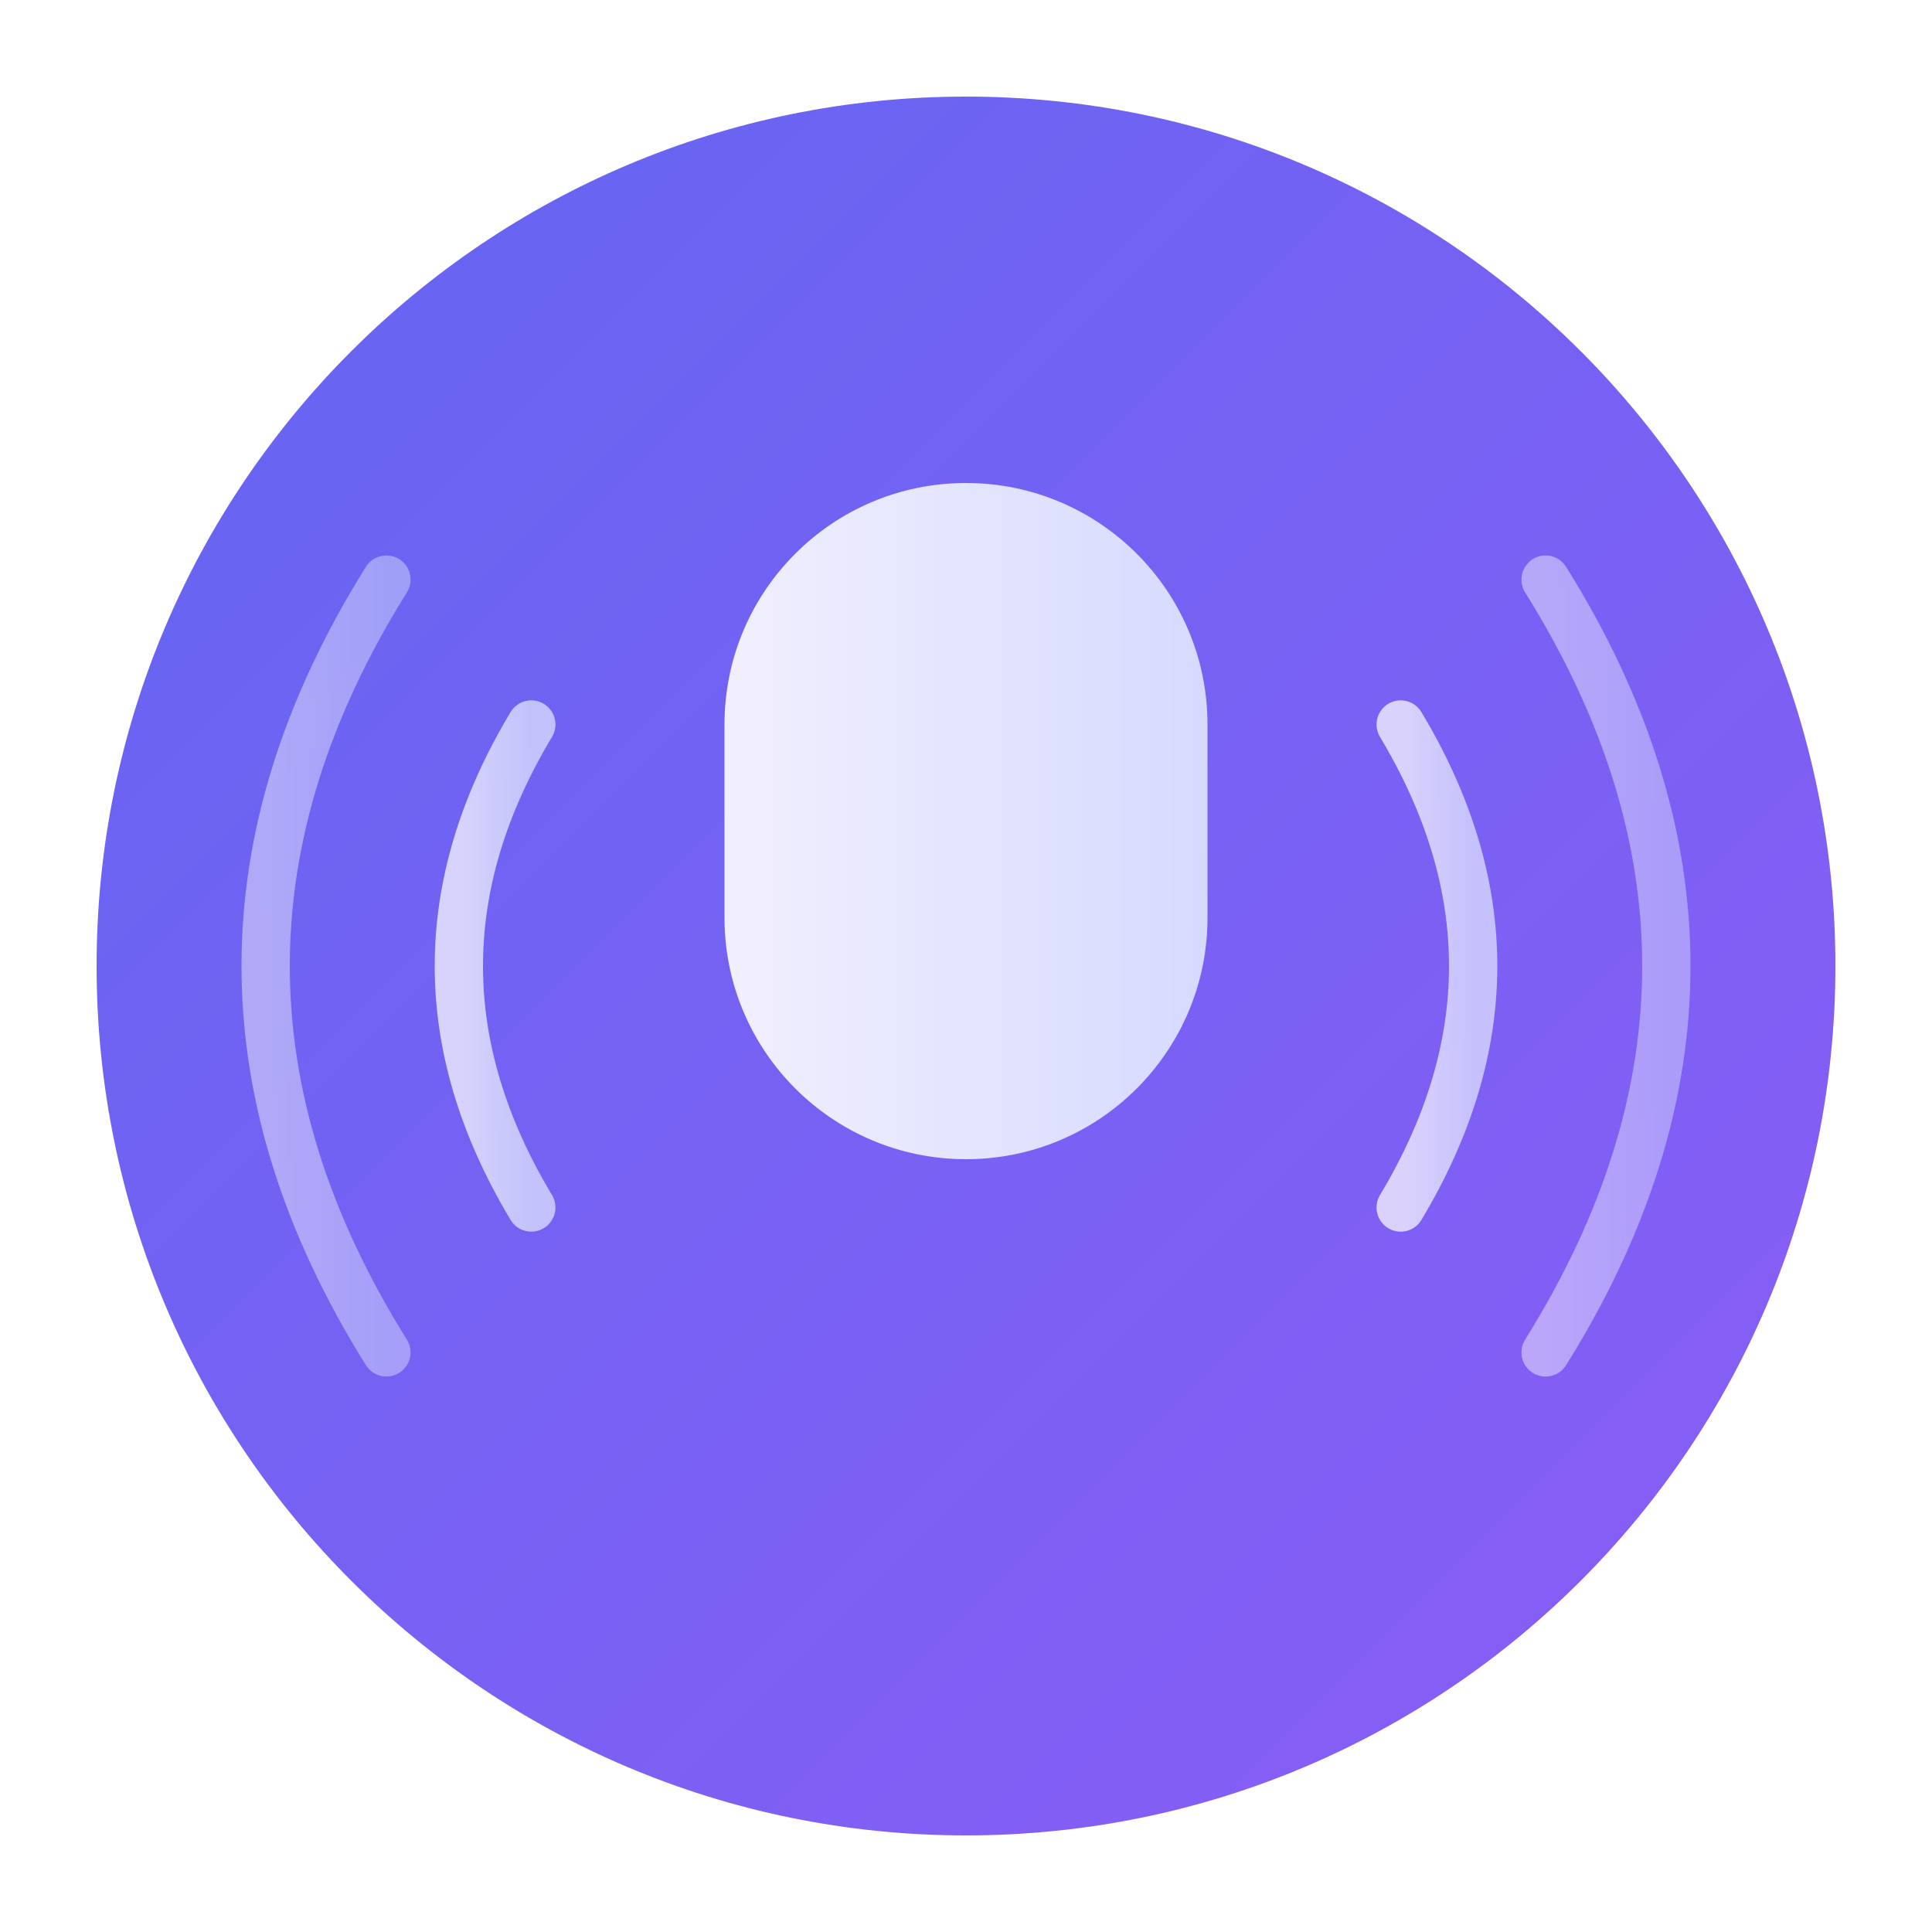
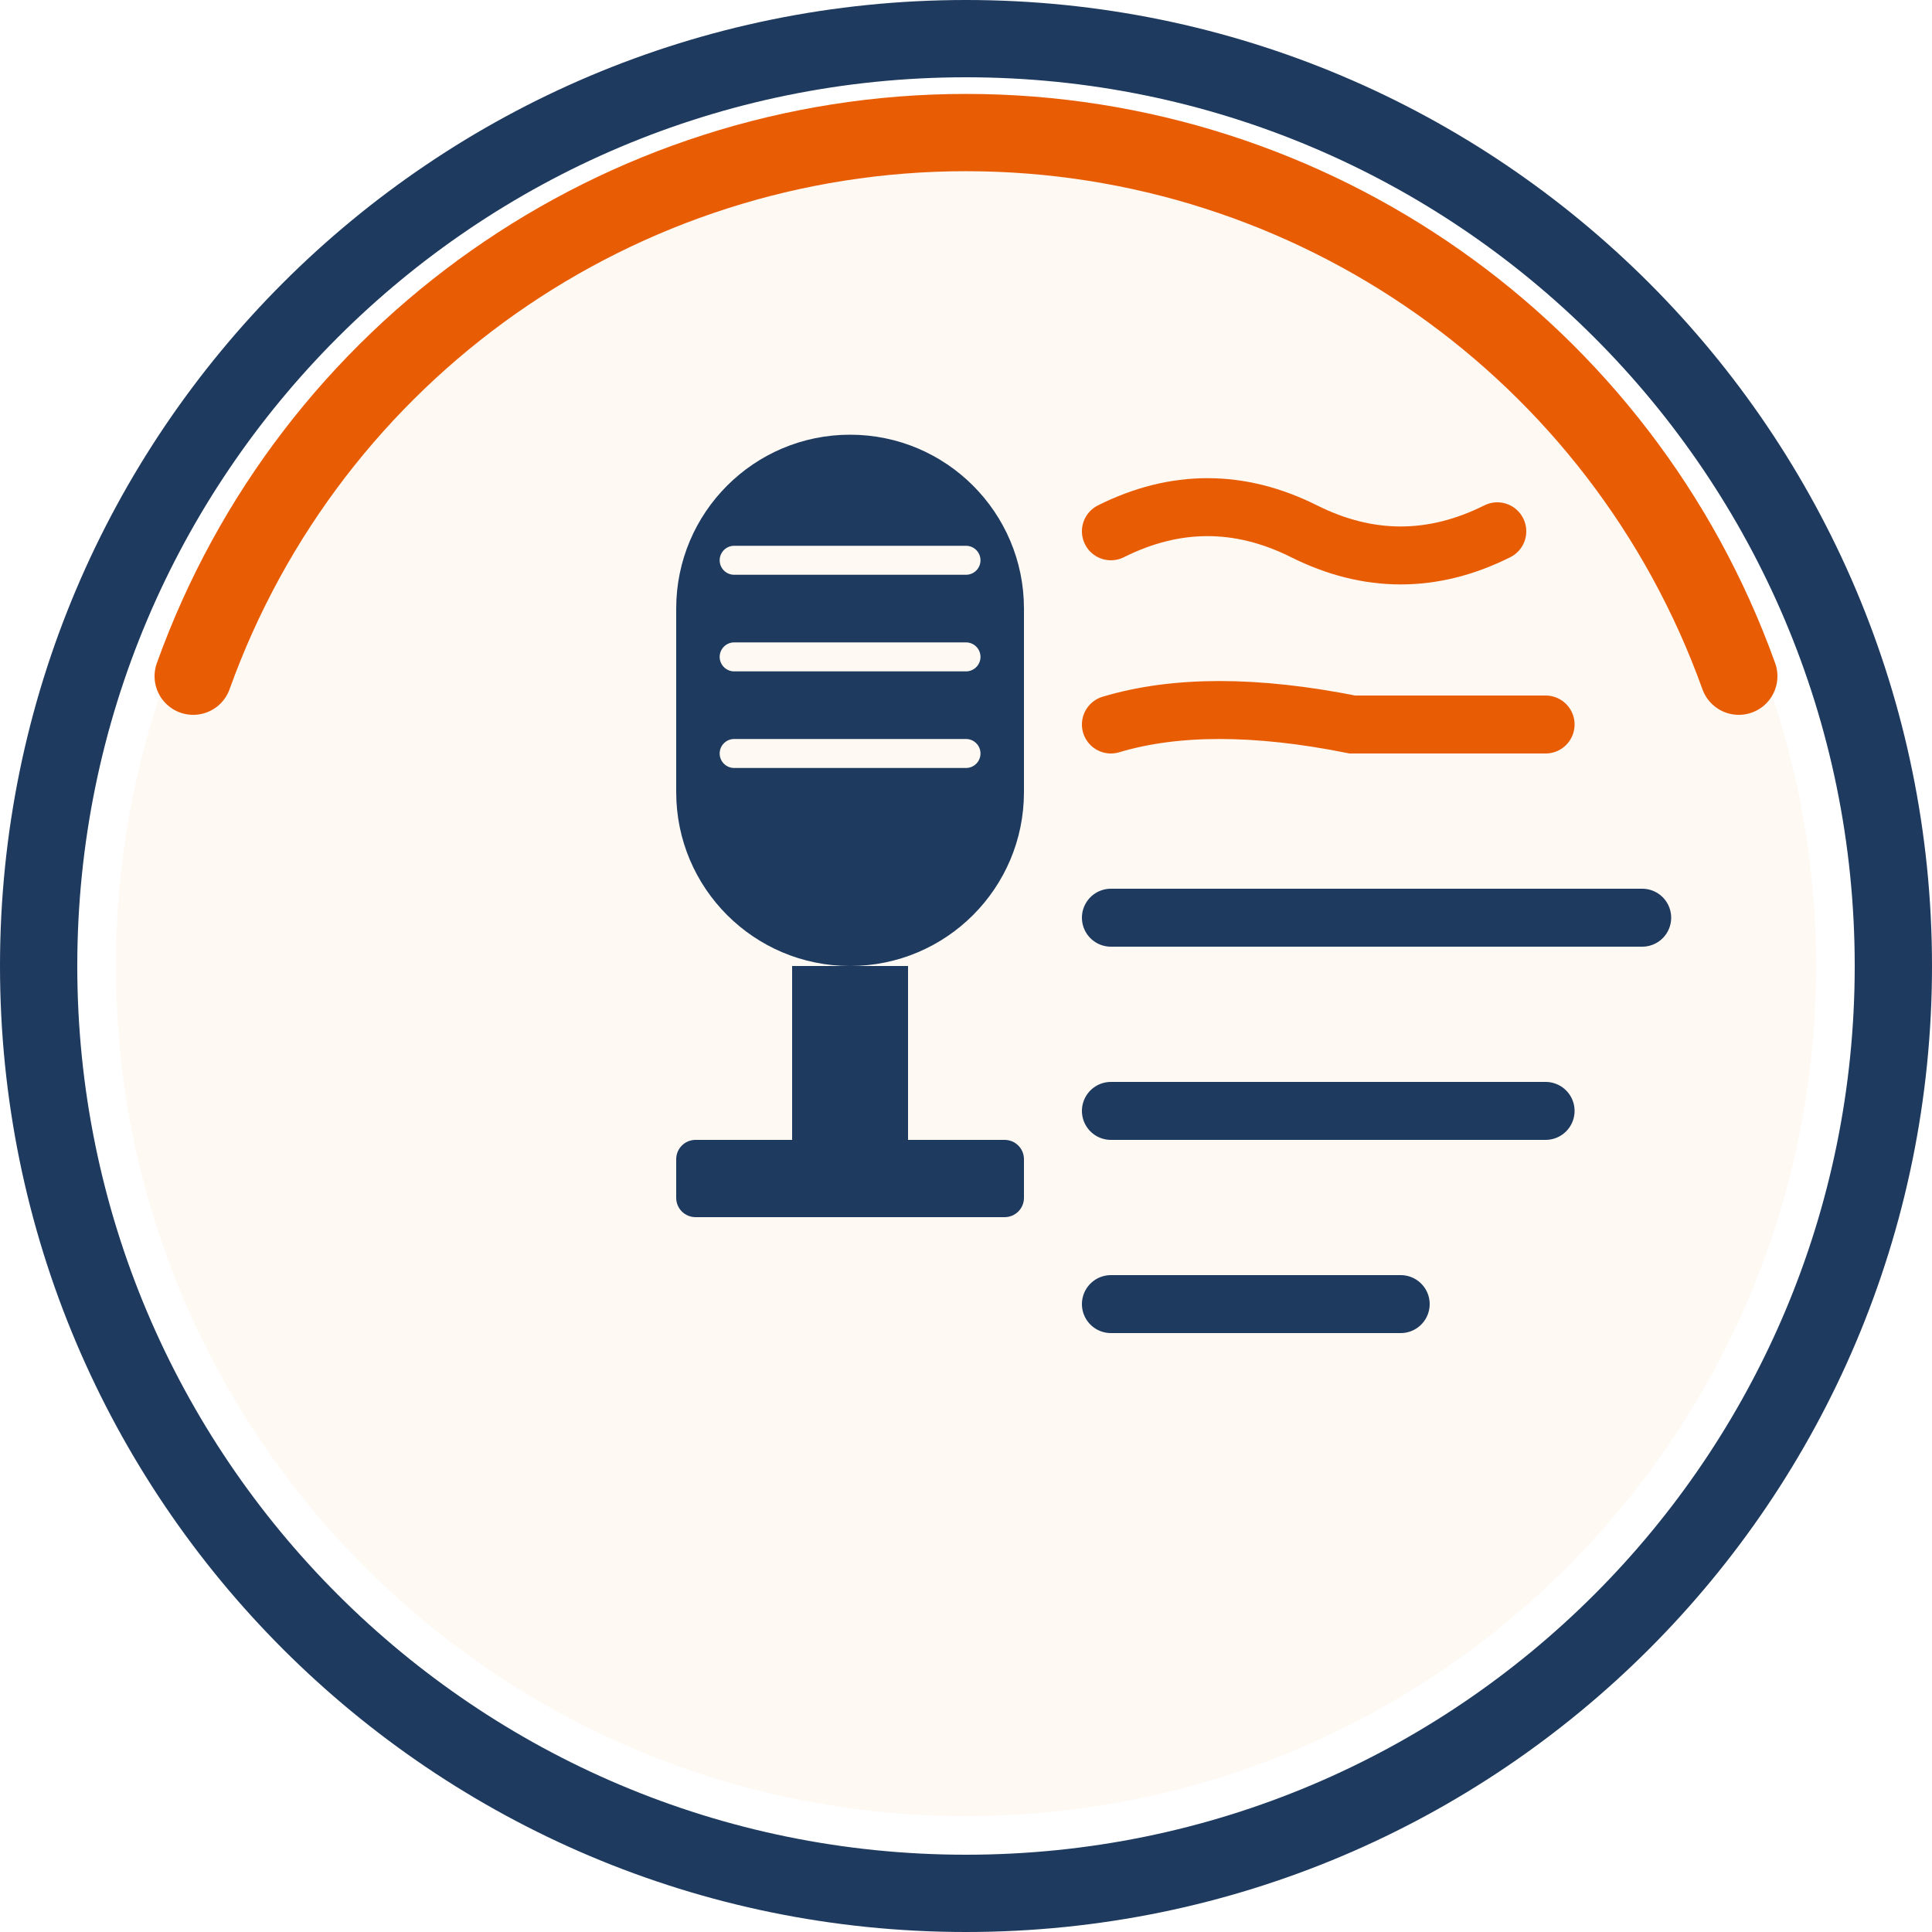
<svg xmlns="http://www.w3.org/2000/svg" viewBox="0 0 200 200" width="200" height="200">
-   <defs>
-     <linearGradient id="bgGradient" x1="0%" y1="0%" x2="100%" y2="100%">
-       <stop offset="0%" style="stop-color:#6366f1" />
-       <stop offset="100%" style="stop-color:#8b5cf6" />
-     </linearGradient>
-     <linearGradient id="waveGradient" x1="0%" y1="0%" x2="100%" y2="0%">
-       <stop offset="0%" style="stop-color:#ffffff;stop-opacity:0.9" />
-       <stop offset="100%" style="stop-color:#e0e7ff;stop-opacity:0.9" />
-     </linearGradient>
-   </defs>
-   <circle cx="100" cy="100" r="90" fill="url(#bgGradient)" />
-   <rect x="75" y="50" width="50" height="70" rx="25" fill="url(#waveGradient)" />
-   <path d="M100 120 L100 150" stroke="url(#waveGradient)" stroke-width="8" stroke-linecap="round" />
-   <path d="M70 150 L130 150" stroke="url(#waveGradient)" stroke-width="8" stroke-linecap="round" />
-   <path d="M145 75 Q160 100 145 125" stroke="url(#waveGradient)" stroke-width="5" fill="none" stroke-linecap="round" opacity="0.8" />
-   <path d="M160 60 Q185 100 160 140" stroke="url(#waveGradient)" stroke-width="5" fill="none" stroke-linecap="round" opacity="0.5" />
-   <path d="M55 75 Q40 100 55 125" stroke="url(#waveGradient)" stroke-width="5" fill="none" stroke-linecap="round" opacity="0.8" />
-   <path d="M40 60 Q15 100 40 140" stroke="url(#waveGradient)" stroke-width="5" fill="none" stroke-linecap="round" opacity="0.5" />
+   <circle cx="100" cy="100" r="96" fill="none" stroke="#1e3a5f" stroke-width="8" />
+   <circle cx="100" cy="100" r="88" fill="#fef9f3" />
+   <path d="M 20 130        A 85 85 0 0 0 180 130" fill="none" stroke="#e85d04" stroke-width="8" stroke-linecap="round" transform="rotate(180 100 100)" />
+   <rect x="70" y="45" width="36" height="55" rx="18" fill="#1e3a5f" />
+   <line x1="76" y1="58" x2="100" y2="58" stroke="#fef9f3" stroke-width="3" stroke-linecap="round" />
+   <line x1="76" y1="68" x2="100" y2="68" stroke="#fef9f3" stroke-width="3" stroke-linecap="round" />
+   <line x1="76" y1="78" x2="100" y2="78" stroke="#fef9f3" stroke-width="3" stroke-linecap="round" />
+   <rect x="82" y="100" width="12" height="20" fill="#1e3a5f" />
+   <rect x="70" y="118" width="36" height="8" rx="2" fill="#1e3a5f" />
+   <path d="M115 55 Q125 50 135 55 Q145 60 155 55" stroke="#e85d04" stroke-width="6" stroke-linecap="round" fill="none" />
+   <path d="M115 75 Q125 72 140 75 L160 75" stroke="#e85d04" stroke-width="6" stroke-linecap="round" fill="none" />
+   <line x1="115" y1="95" x2="170" y2="95" stroke="#1e3a5f" stroke-width="6" stroke-linecap="round" />
+   <line x1="115" y1="115" x2="160" y2="115" stroke="#1e3a5f" stroke-width="6" stroke-linecap="round" />
+   <line x1="115" y1="135" x2="145" y2="135" stroke="#1e3a5f" stroke-width="6" stroke-linecap="round" />
</svg>
